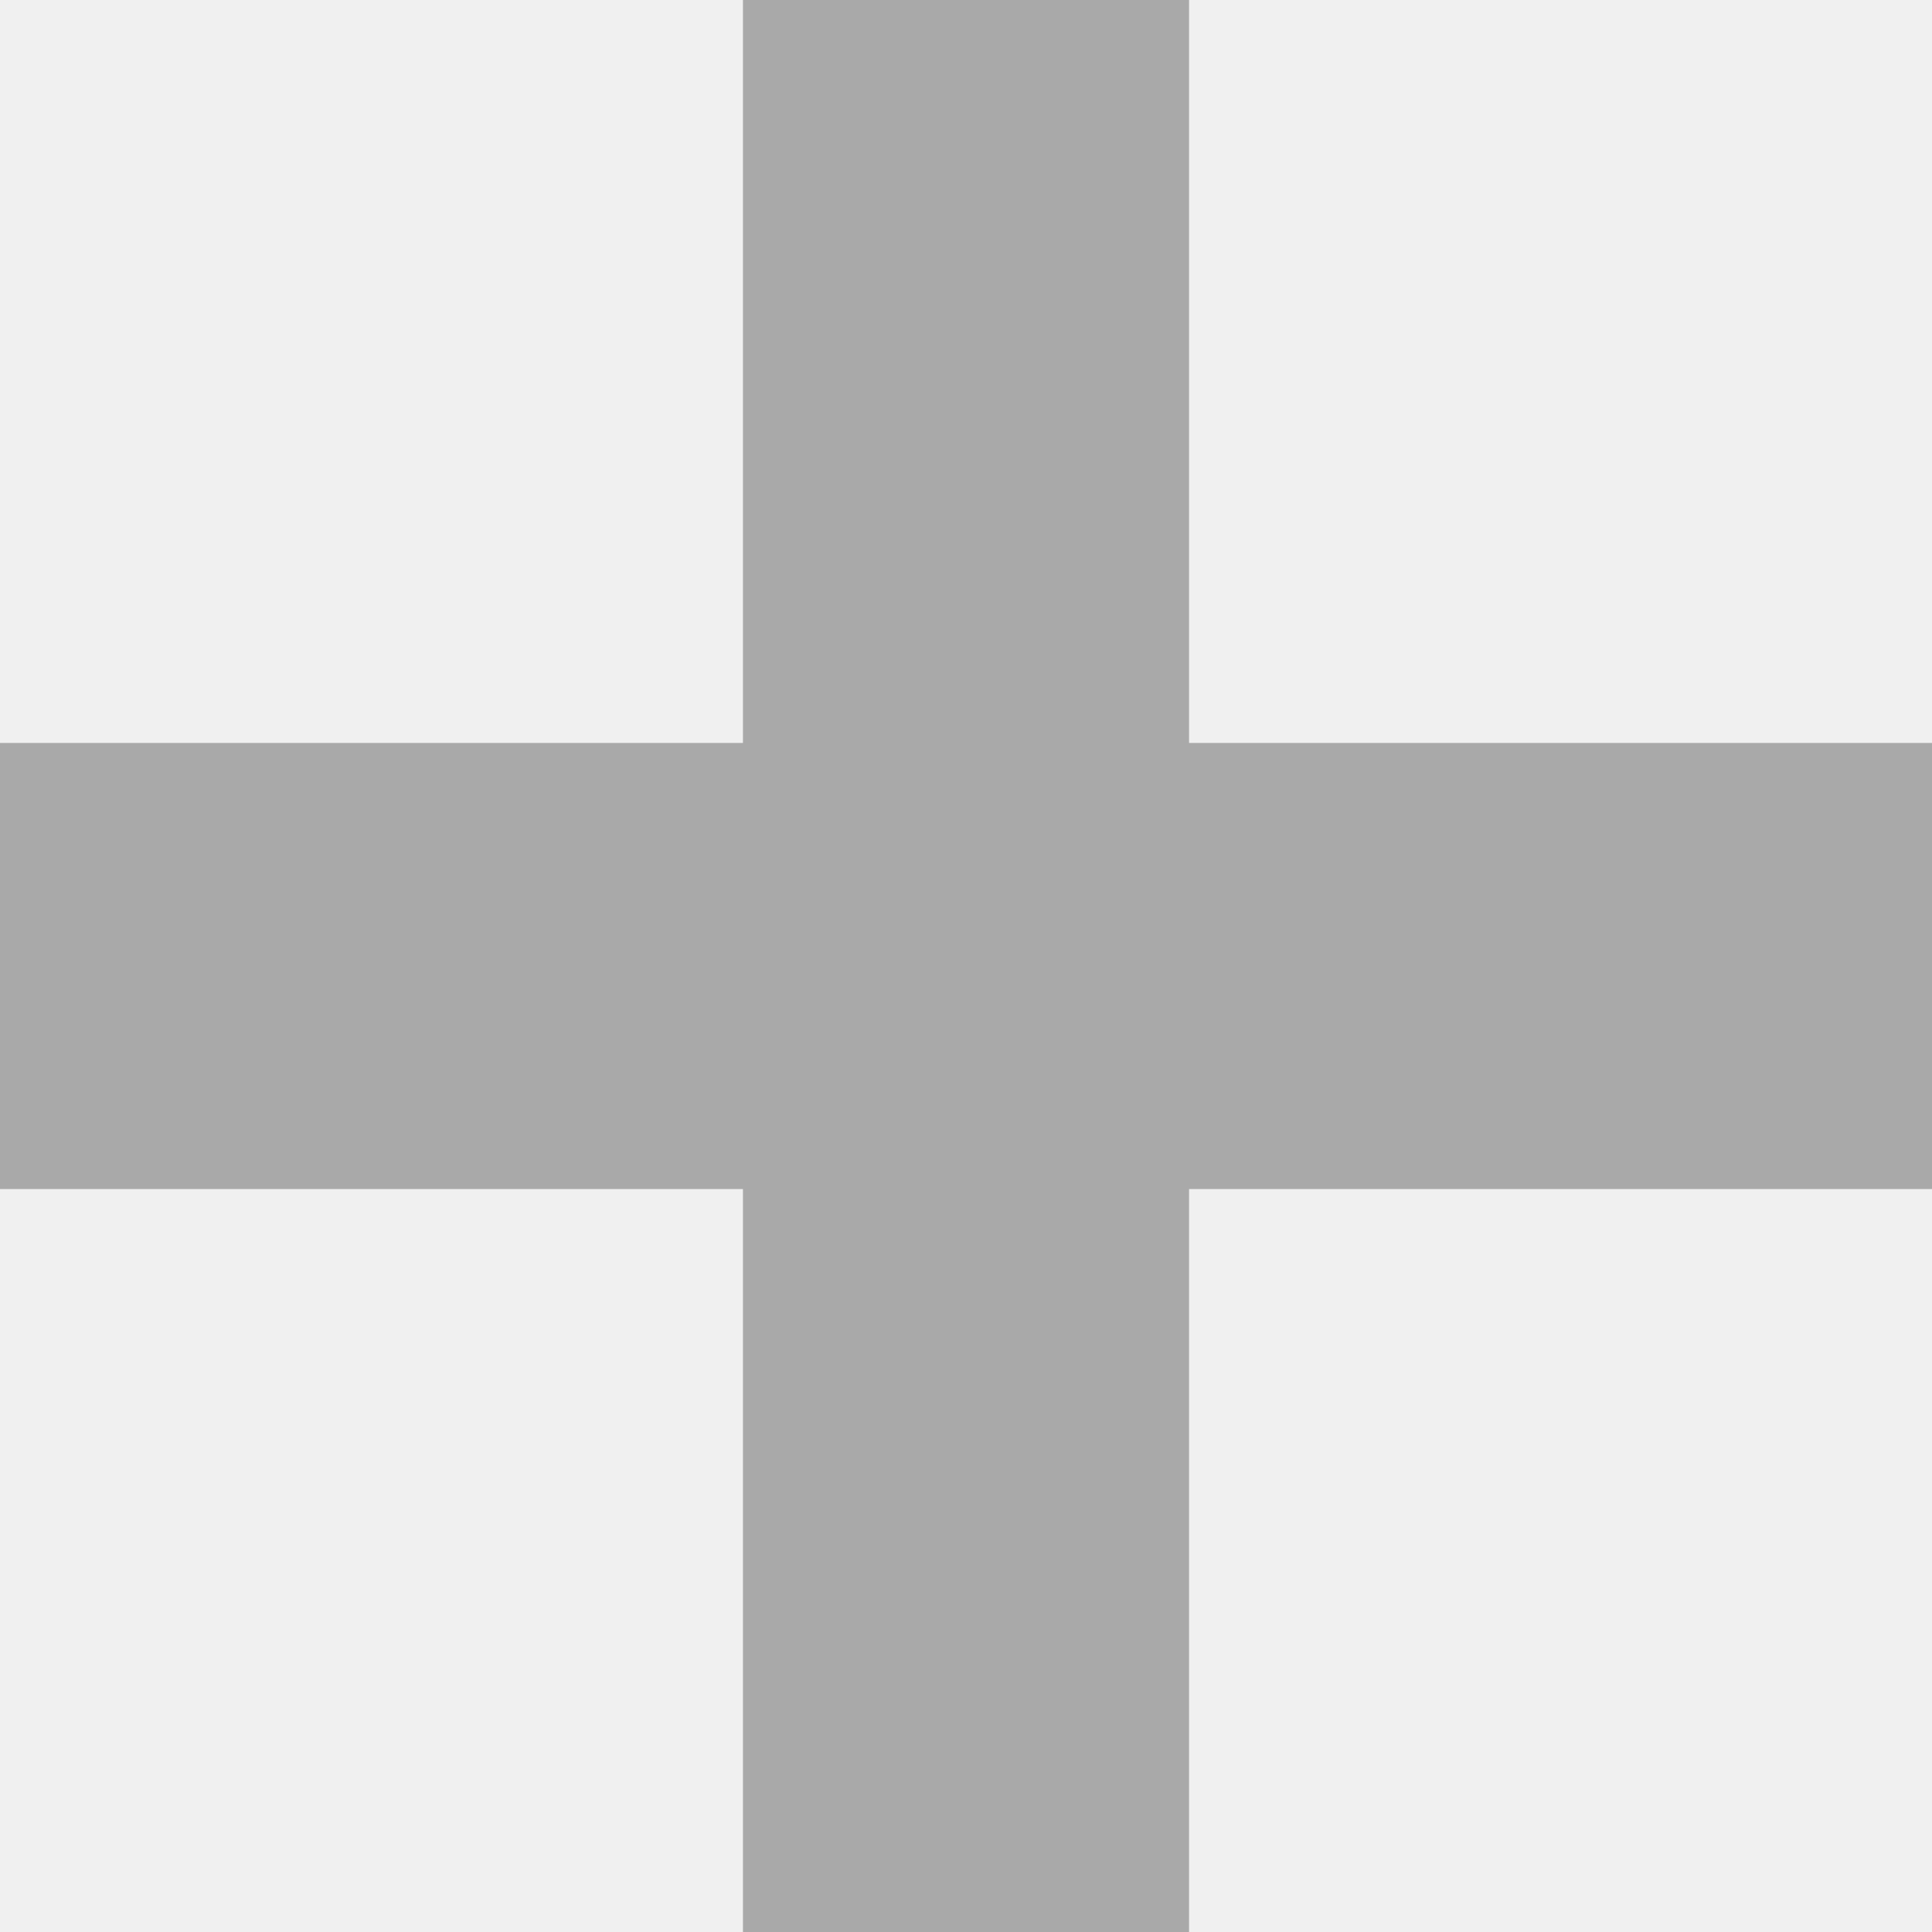
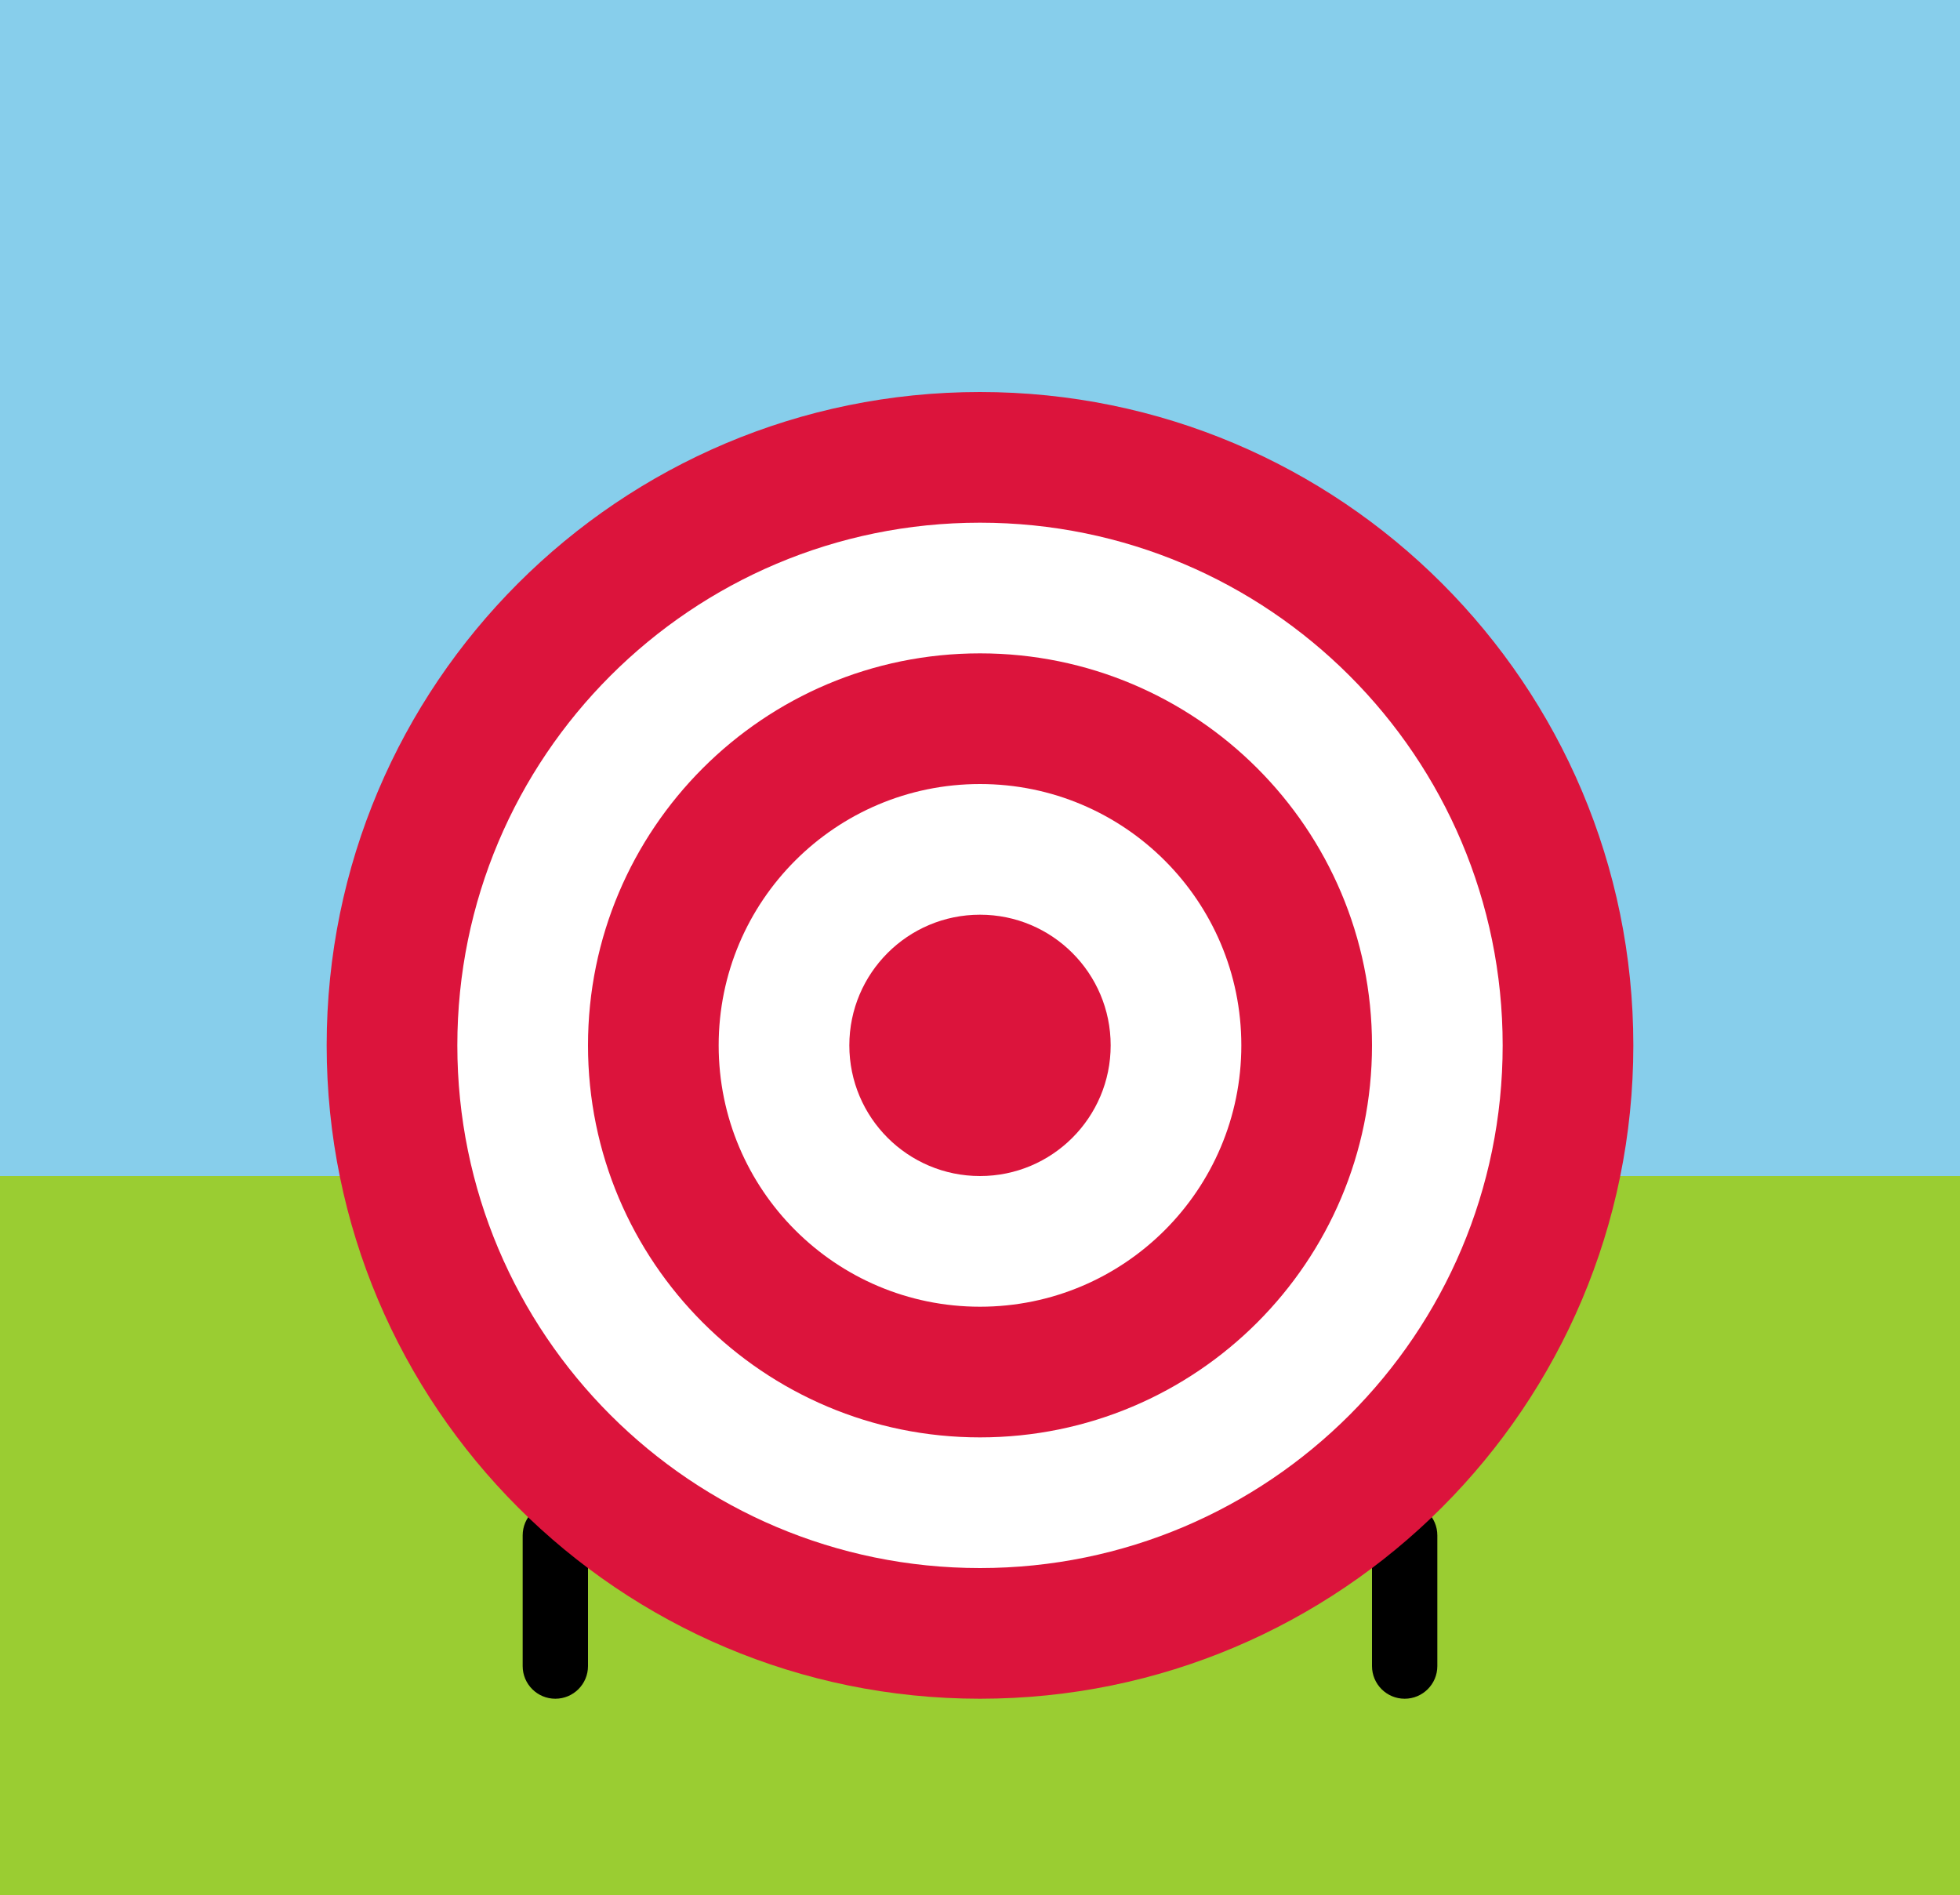
- <svg xmlns="http://www.w3.org/2000/svg" width="11" height="11" fill="none">
-   <path fill-rule="evenodd" clip-rule="evenodd" d="M4.23 6.77V11h2.54V6.77H11V4.23H6.77V0H4.23v4.23H0v2.54h4.23z" fill="#A9A9A9" />
+ <svg width="300" height="290">
+   <rect width="100%" height="100%" fill="skyblue" />
+   <rect width="100%" height="40%" y="180" fill="yellowgreen" />
+   <rect width="10" height="30" x="80" y="230" rx="5" fill="black" />
+   <rect width="10" height="30" x="210" y="230" rx="5" fill="black" />
+   <circle r="100" cx="50%" cy="160" fill="crimson" />
+   <circle r="80" cx="50%" cy="160" fill="white" />
+   <circle r="60" cx="50%" cy="160" fill="crimson" />
+   <circle r="40" cx="50%" cy="160" fill="white" />
+   <circle r="20" cx="50%" cy="160" fill="crimson" />
</svg>
